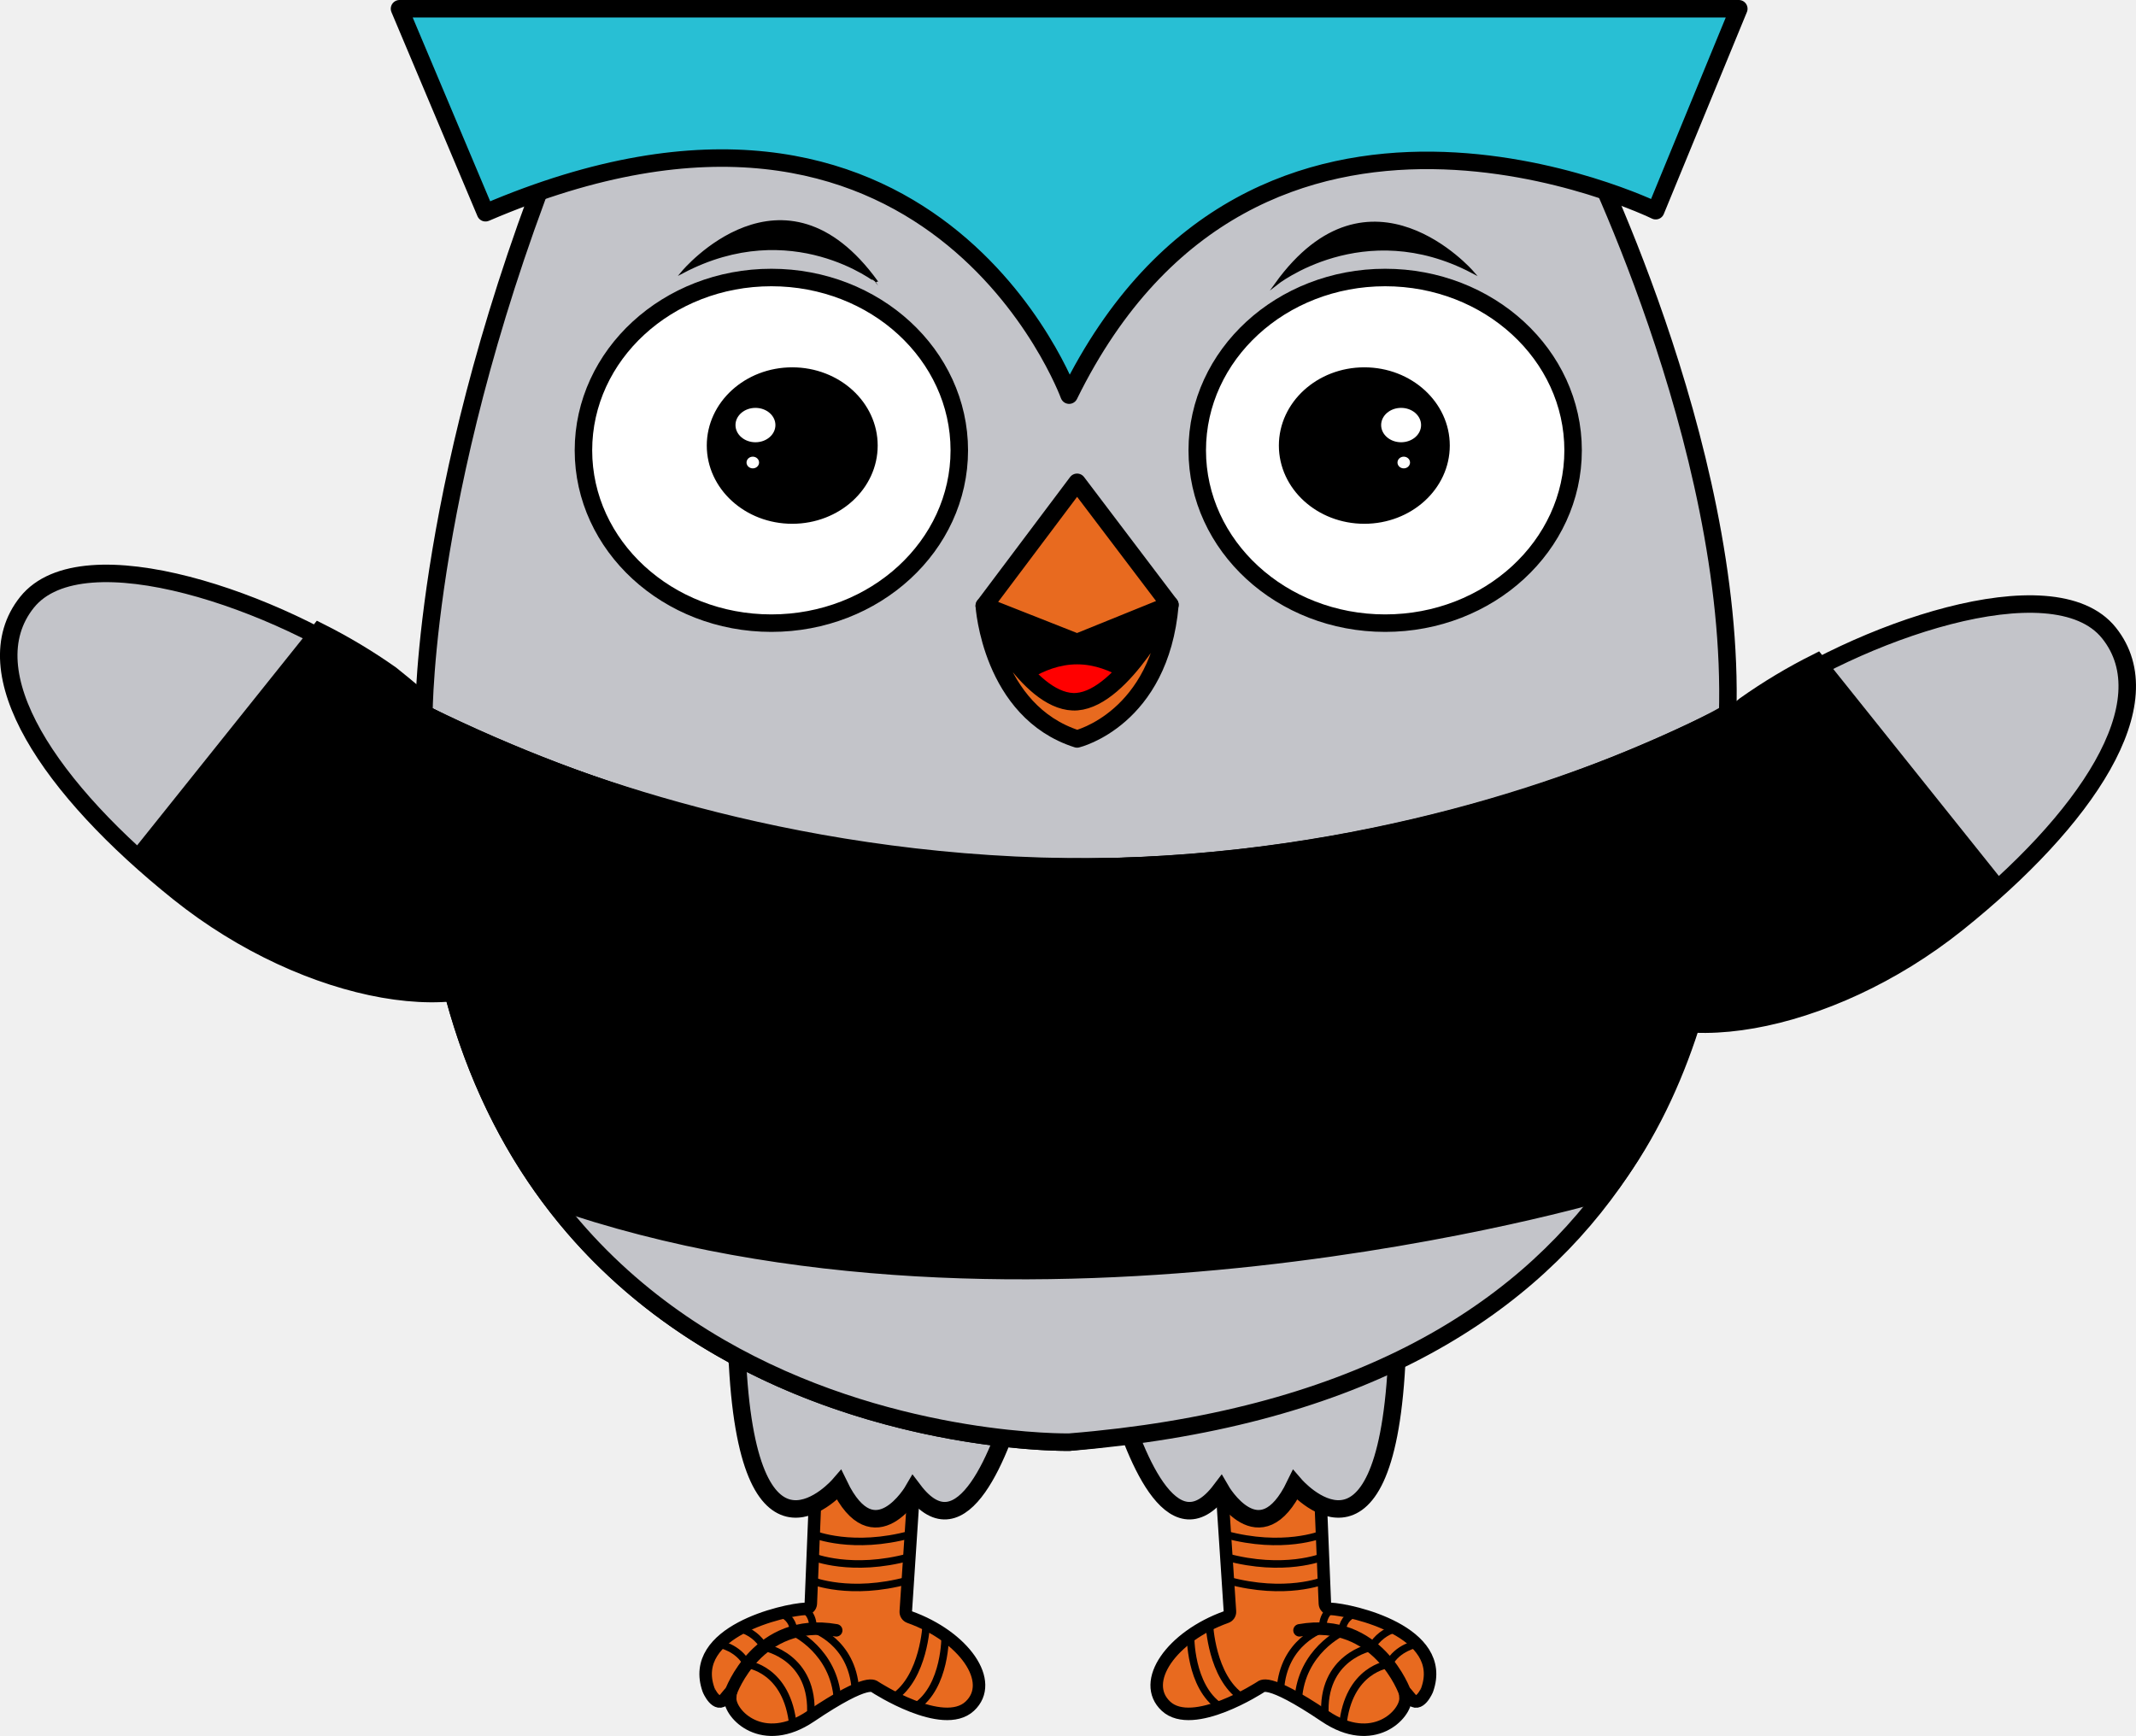
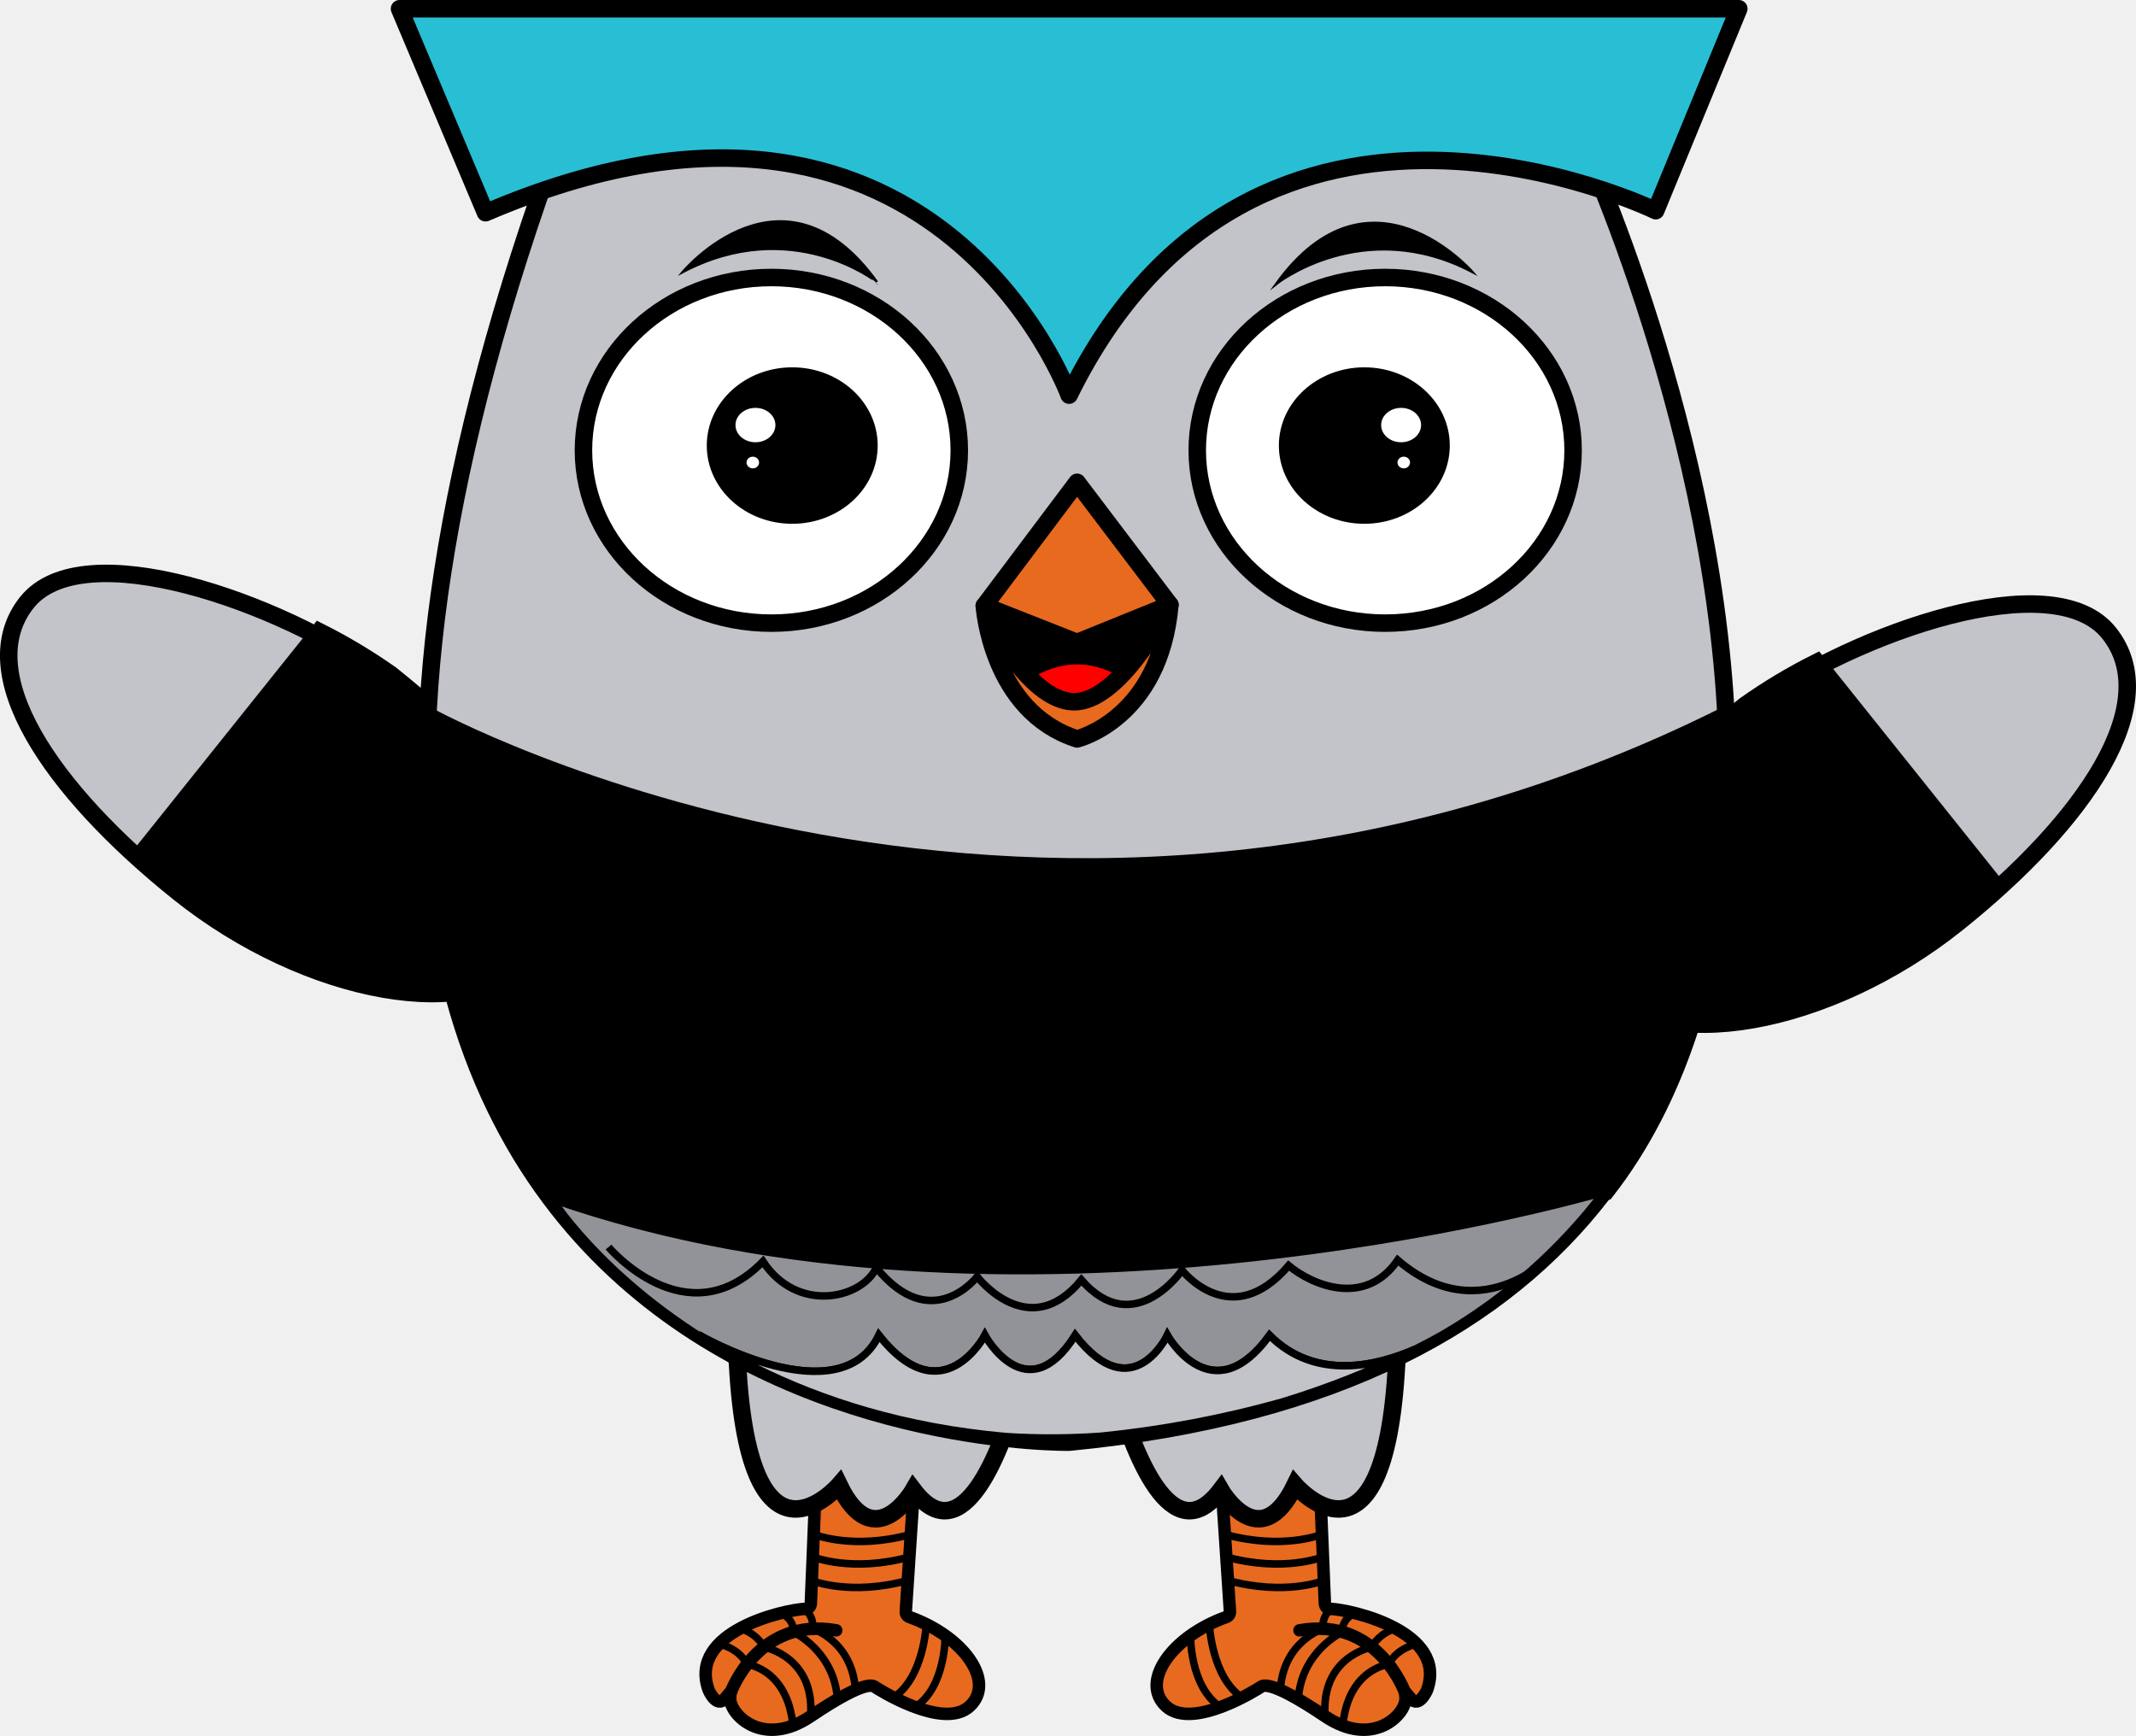
<svg xmlns="http://www.w3.org/2000/svg" viewBox="0 0 854.85 694.81">
  <defs>
-     <style>.cls-1{fill:#c3c4c9;}.cls-1,.cls-10,.cls-11,.cls-2,.cls-3,.cls-4,.cls-5,.cls-6,.cls-7,.cls-8{stroke:#000;}.cls-1,.cls-2,.cls-7,.cls-8{stroke-miterlimit:10;}.cls-1,.cls-11,.cls-2,.cls-6,.cls-7{stroke-width:7px;}.cls-11,.cls-3{fill:#e86a1f;}.cls-10,.cls-11,.cls-3,.cls-4,.cls-5,.cls-6{stroke-linecap:round;stroke-linejoin:round;}.cls-3,.cls-5{stroke-width:5px;}.cls-4,.cls-5{fill:none;}.cls-4{stroke-width:3px;}.cls-6{fill:#28bfd4;}.cls-7,.cls-9{fill:#fff;}.cls-12{fill:red;}</style>
+     <style>.cls-1,.cls-18{fill:#c3c4c9;}.cls-1,.cls-10,.cls-11,.cls-14,.cls-16,.cls-17,.cls-18,.cls-19,.cls-2,.cls-3,.cls-4,.cls-5,.cls-6,.cls-7,.cls-8{stroke:#000;}.cls-1,.cls-13,.cls-14,.cls-15,.cls-16,.cls-17,.cls-18,.cls-19,.cls-2,.cls-7,.cls-8{stroke-miterlimit:10;}.cls-1,.cls-11,.cls-2,.cls-6,.cls-7{stroke-width:7px;}.cls-11,.cls-3{fill:#e86a1f;}.cls-10,.cls-11,.cls-3,.cls-4,.cls-5,.cls-6{stroke-linecap:round;stroke-linejoin:round;}.cls-3,.cls-5{stroke-width:5px;}.cls-19,.cls-4,.cls-5{fill:none;}.cls-14,.cls-18,.cls-19,.cls-4{stroke-width:3px;}.cls-6{fill:#28bfd4;}.cls-7,.cls-9{fill:#fff;}.cls-12{fill:red;}.cls-13,.cls-15,.cls-17{fill:#8cc63f;}.cls-13{stroke:lime;}.cls-13,.cls-17{stroke-width:0.4px;}.cls-14{fill:#929398;}.cls-15{stroke:#8cc63f;}.cls-15,.cls-16{stroke-width:0.4px;}</style>
  </defs>
  <g id="Capa_2" data-name="Capa 2">
    <g id="owl7">
      <path class="cls-1" d="M153.18,270.43c-41.11-29.53-120-57.3-142.37-29.37s9,74.79,60.74,116.21,119.23,53.09,141.59,25.15S204.94,311.85,153.18,270.43Z" />
      <path class="cls-2" d="M127.77,252.83A222.53,222.53,0,0,1,156.45,270c51.75,41.42,82.3,84.06,60,112s-89.83,16.27-141.59-25.15q-9.48-7.59-18-15.38Z" />
      <path class="cls-1" d="M701.66,282.7c41.12-29.53,120-57.31,142.37-29.37s-9,74.79-60.73,116.2-119.23,53.09-141.59,25.16S649.91,324.12,701.66,282.7Z" />
      <path class="cls-2" d="M727.08,265.1a220.73,220.73,0,0,0-28.68,17.19c-51.75,41.42-82.3,84.06-59.95,112S728.28,410.54,780,369.13q9.48-7.59,18-15.38Z" />
      <path class="cls-3" d="M326.63,590.09l-2.13,51.76a2.16,2.16,0,0,1-2.07,2.07c-8.87.4-47.08,9.17-38.88,32.36,0,.07,3.24,7.66,6.62,3.51,1.57-1.93,2.23-2.71,2.35-2.59s-.2-.51-.29,2.51c-.2,6.45,13,20.18,32.19,7.23,23.9-16.12,25.38-11.74,25.89-11.66,0,0,27,17.6,37.78,7.63,10.49-9.74-2.26-27.9-24.13-35.71A2.18,2.18,0,0,1,362.5,645l3.64-55.2a2.17,2.17,0,0,0-2.2-2.31c-7.12.13-28.42.49-35.16.51A2.16,2.16,0,0,0,326.63,590.09Z" />
      <path class="cls-4" d="M325.79,614.14s15.53,6.34,38.68,0" />
      <path class="cls-4" d="M325.41,623.16s15.45,6.32,38.6,0" />
      <path class="cls-4" d="M325,632.64s15.21,6.23,38.36-.1" />
      <path class="cls-5" d="M292.51,677.26s10.78-30.23,42.15-24.73" />
      <path class="cls-4" d="M370.71,650.1s-.88,21.13-13.08,29.29" />
      <path class="cls-4" d="M378.27,654.58s.35,20.4-11.85,28.57" />
      <path class="cls-4" d="M321.86,644.08s3.79,2,3.47,7.86c0,0,15.71,5,17,24.28" />
      <path class="cls-4" d="M312.26,645.7a7.63,7.63,0,0,1,5.33,7.59s16.25,7.53,17.57,26.77" />
      <path class="cls-4" d="M296.11,651.8a16.08,16.08,0,0,1,9.71,7.48s20.26,3.67,18.61,27.56" />
      <path class="cls-4" d="M287.59,657.94s8,1.47,11.37,8.2c0,0,16.23,1.74,18.41,24.64" />
      <path class="cls-3" d="M528.1,590.09l2.13,51.76a2.17,2.17,0,0,0,2.08,2.07c8.87.4,47.08,9.17,38.87,32.36,0,.07-3.23,7.66-6.61,3.51-1.58-1.93-2.23-2.71-2.35-2.59s.19-.51.29,2.51c.2,6.45-13,20.18-32.19,7.23-23.9-16.12-25.38-11.74-25.89-11.66,0,0-27,17.6-37.78,7.63-10.49-9.74,2.26-27.9,24.12-35.71a2.18,2.18,0,0,0,1.47-2.19l-3.64-55.2a2.16,2.16,0,0,1,2.19-2.31c7.13.13,28.42.49,35.16.51A2.16,2.16,0,0,1,528.1,590.09Z" />
      <path class="cls-4" d="M528.94,614.14s-15.52,6.34-38.67,0" />
      <path class="cls-4" d="M529.32,623.16s-15.44,6.32-38.6,0" />
      <path class="cls-4" d="M529.7,632.64s-15.21,6.23-38.37-.1" />
      <path class="cls-5" d="M562.23,677.26S551.44,647,520.08,652.53" />
      <path class="cls-4" d="M484,650.1s.88,21.13,13.08,29.29" />
      <path class="cls-4" d="M476.47,654.58s-.35,20.4,11.85,28.57" />
      <path class="cls-4" d="M532.88,644.08s-3.79,2-3.47,7.86c0,0-15.71,5-17,24.28" />
      <path class="cls-4" d="M542.48,645.7a7.63,7.63,0,0,0-5.33,7.59s-16.26,7.53-17.57,26.77" />
      <path class="cls-4" d="M558.62,651.8a16.07,16.07,0,0,0-9.7,7.48S528.65,663,530.3,686.84" />
      <path class="cls-4" d="M567.15,657.94s-8,1.47-11.38,8.2c0,0-16.22,1.74-18.4,24.64" />
      <path class="cls-1" d="M411.08,543.09c0-22.22-26.31-40.19-58.26-40.19S295,520.91,295,543.13a28.8,28.8,0,0,0,.19,3.09c4.88,89.59,40.64,48.17,40.64,48.17,14.08,29.13,29.72,2,29.72,2,19.7,26.09,35.21-15.9,41.89-39.24A29.31,29.31,0,0,0,411.08,543.09Z" />
      <path class="cls-1" d="M443,543.09c0-22.22,26.3-40.19,58.25-40.19s57.86,18,57.86,40.23a26.42,26.42,0,0,1-.19,3.09c-4.87,89.59-40.63,48.17-40.63,48.17-14.09,29.13-29.72,2-29.72,2-19.71,26.09-35.22-15.9-41.9-39.24A29.3,29.3,0,0,1,443,543.09Z" />
      <path class="cls-1" d="M224.59,53.89H632.15s225.71,481.9-204.21,523.32C427.94,577.21,29.12,584.46,224.59,53.89Z" />
-       <path class="cls-1" d="M224.59,53.89H632.15s62.59,123.23,59.27,232.18c0,0-241.41,137.55-521.77-.36C169.65,285.71,169.54,189.64,224.59,53.89Z" />
-       <path class="cls-1" d="M690.31,286.13c-5.52,3.11-242.65,135.37-519.07.35-14.4,295.64,256.7,290.73,256.7,290.73C651.51,559.09,697,415.27,690.31,286.13Z" />
      <path class="cls-2" d="M171.24,286.48s246.39,136.14,519.07,0c0,0,11.89,114.22-47.77,190.49,0,0-232.58,69-421.54,3C221,480,162.71,410.8,171.24,286.48Z" />
      <path class="cls-6" d="M159.89,3.5h536L662.63,84.33s-160-78.28-234.76,73.82c0,0-54.7-149.74-233.56-73Z" />
      <ellipse class="cls-7" cx="308.71" cy="180.24" rx="75.21" ry="69.17" />
      <ellipse class="cls-8" cx="317.06" cy="178.33" rx="33.7" ry="30.81" />
      <ellipse class="cls-9" cx="302.34" cy="170.13" rx="7.99" ry="6.88" />
      <ellipse class="cls-9" cx="301.28" cy="185.12" rx="2.51" ry="2.34" />
      <ellipse class="cls-7" cx="554.36" cy="180.24" rx="75.21" ry="69.17" />
      <ellipse class="cls-8" cx="546.02" cy="178.33" rx="33.7" ry="30.81" />
      <ellipse class="cls-9" cx="560.74" cy="170.13" rx="7.99" ry="6.88" />
      <ellipse class="cls-9" cx="561.8" cy="185.12" rx="2.51" ry="2.34" />
      <path class="cls-8" d="M273.29,108.83s40.09-48,77.64,4C350.93,112.81,316.94,85.92,273.29,108.83Z" />
      <path class="cls-8" d="M589.23,108.83s-41-47.17-78.51,4.83C510.72,113.66,545.58,85.92,589.23,108.83Z" />
      <path class="cls-10" d="M431.07,193l-37.15,49.43s1.64,40.79,37.15,53.28l.86-.39c35.51-12.49,36.28-53.28,36.28-53.28Z" />
      <polygon class="cls-11" points="431.06 193.04 468.21 242.08 431.06 257.13 393.92 242.47 431.06 193.04" />
      <path class="cls-12" d="M431.07,265.9c-14.31,0-25.21,10.77-25.21,10.77a52.83,52.83,0,0,0,25.21,19.08,52.83,52.83,0,0,0,25.2-19.08S445.37,265.9,431.07,265.9Z" />
      <path class="cls-11" d="M393.92,242.47s2.65,42.26,37.15,53.28c0,0,33.19-8,37.14-53.67,0,0-18.57,37.2-37.14,38.75C413,282.33,395,248.28,393.92,242.47Z" />
+       <path class="cls-13" d="M513.12,561.15a284.72,284.72,0,0,0,57-22.88q-1.7.84-3.63,1.71A348.46,348.46,0,0,1,513.12,561.15Z" />
+       <path class="cls-14" d="M641.82,477.18c-14.24,4.1-238,66.69-420.82,2.79,0,0,24.67,39.21,81.6,67.59a263.66,263.66,0,0,1-23.16-13.42s56.41,32.85,72.3.3c25.49,32.17,42.41,0,42.41,0s16.7,30.7,36.16,0c22.88,29.54,36.88,0,36.88,0s17.84,31.67,40.89,0c18.53,18.54,43.44,12.11,58.39,5.51,5.61-2.82,9.53-5,11.48-6.14A219.51,219.51,0,0,0,641.82,477.18Z" />
+       <path class="cls-15" d="M402.74,575c-40.74-3.56-73.87-14.34-100.14-27.43A253.11,253.11,0,0,0,402.74,575Z" />
+       <path class="cls-15" d="M513.12,561.15a424.66,424.66,0,0,1-72.65,13.7A327.5,327.5,0,0,0,513.12,561.15Z" />
+       <path class="cls-16" d="M579.39,533s-.49.3-1.44.84q-3.84,2.26-7.85,4.43A81.31,81.31,0,0,0,579.39,533Z" />
+       <path class="cls-17" d="M570.1,538.27q4-2.16,7.85-4.43c-2,1.13-5.87,3.32-11.48,6.14Q568.41,539.11,570.1,538.27Z" />
+       <path class="cls-18" d="M508.08,534.47c-23.05,31.67-40.89,0-40.89,0s-14,29.54-36.88,0c-19.46,30.7-36.16,0-36.16,0s-16.92,32.14-42.41,0c-15.89,32.55-72.3-.3-72.3-.3a263.66,263.66,0,0,0,23.16,13.42C328.87,560.65,362,571.43,402.74,575a282.21,282.21,0,0,0,37.73-.14,424.66,424.66,0,0,0,72.65-13.7A348.46,348.46,0,0,0,566.47,540C551.52,546.58,526.61,553,508.08,534.47Z" />
+       <path class="cls-19" d="M243.53,499.13s31.2,37,61.82,5.77c13.68,20.73,39.24,15.13,45.39,2.54,22.2,27.19,40.34,3.54,40.34,3.54s20.63,27,41.7,1.3c21,24.19,40.28-3.89,40.28-3.89s19.56,25.16,42.67-1.84c9.59,7.95,30.63,16.71,43.65-2.19,34.44,29.61,64-4.07,64-4.07" />
    </g>
  </g>
</svg>
